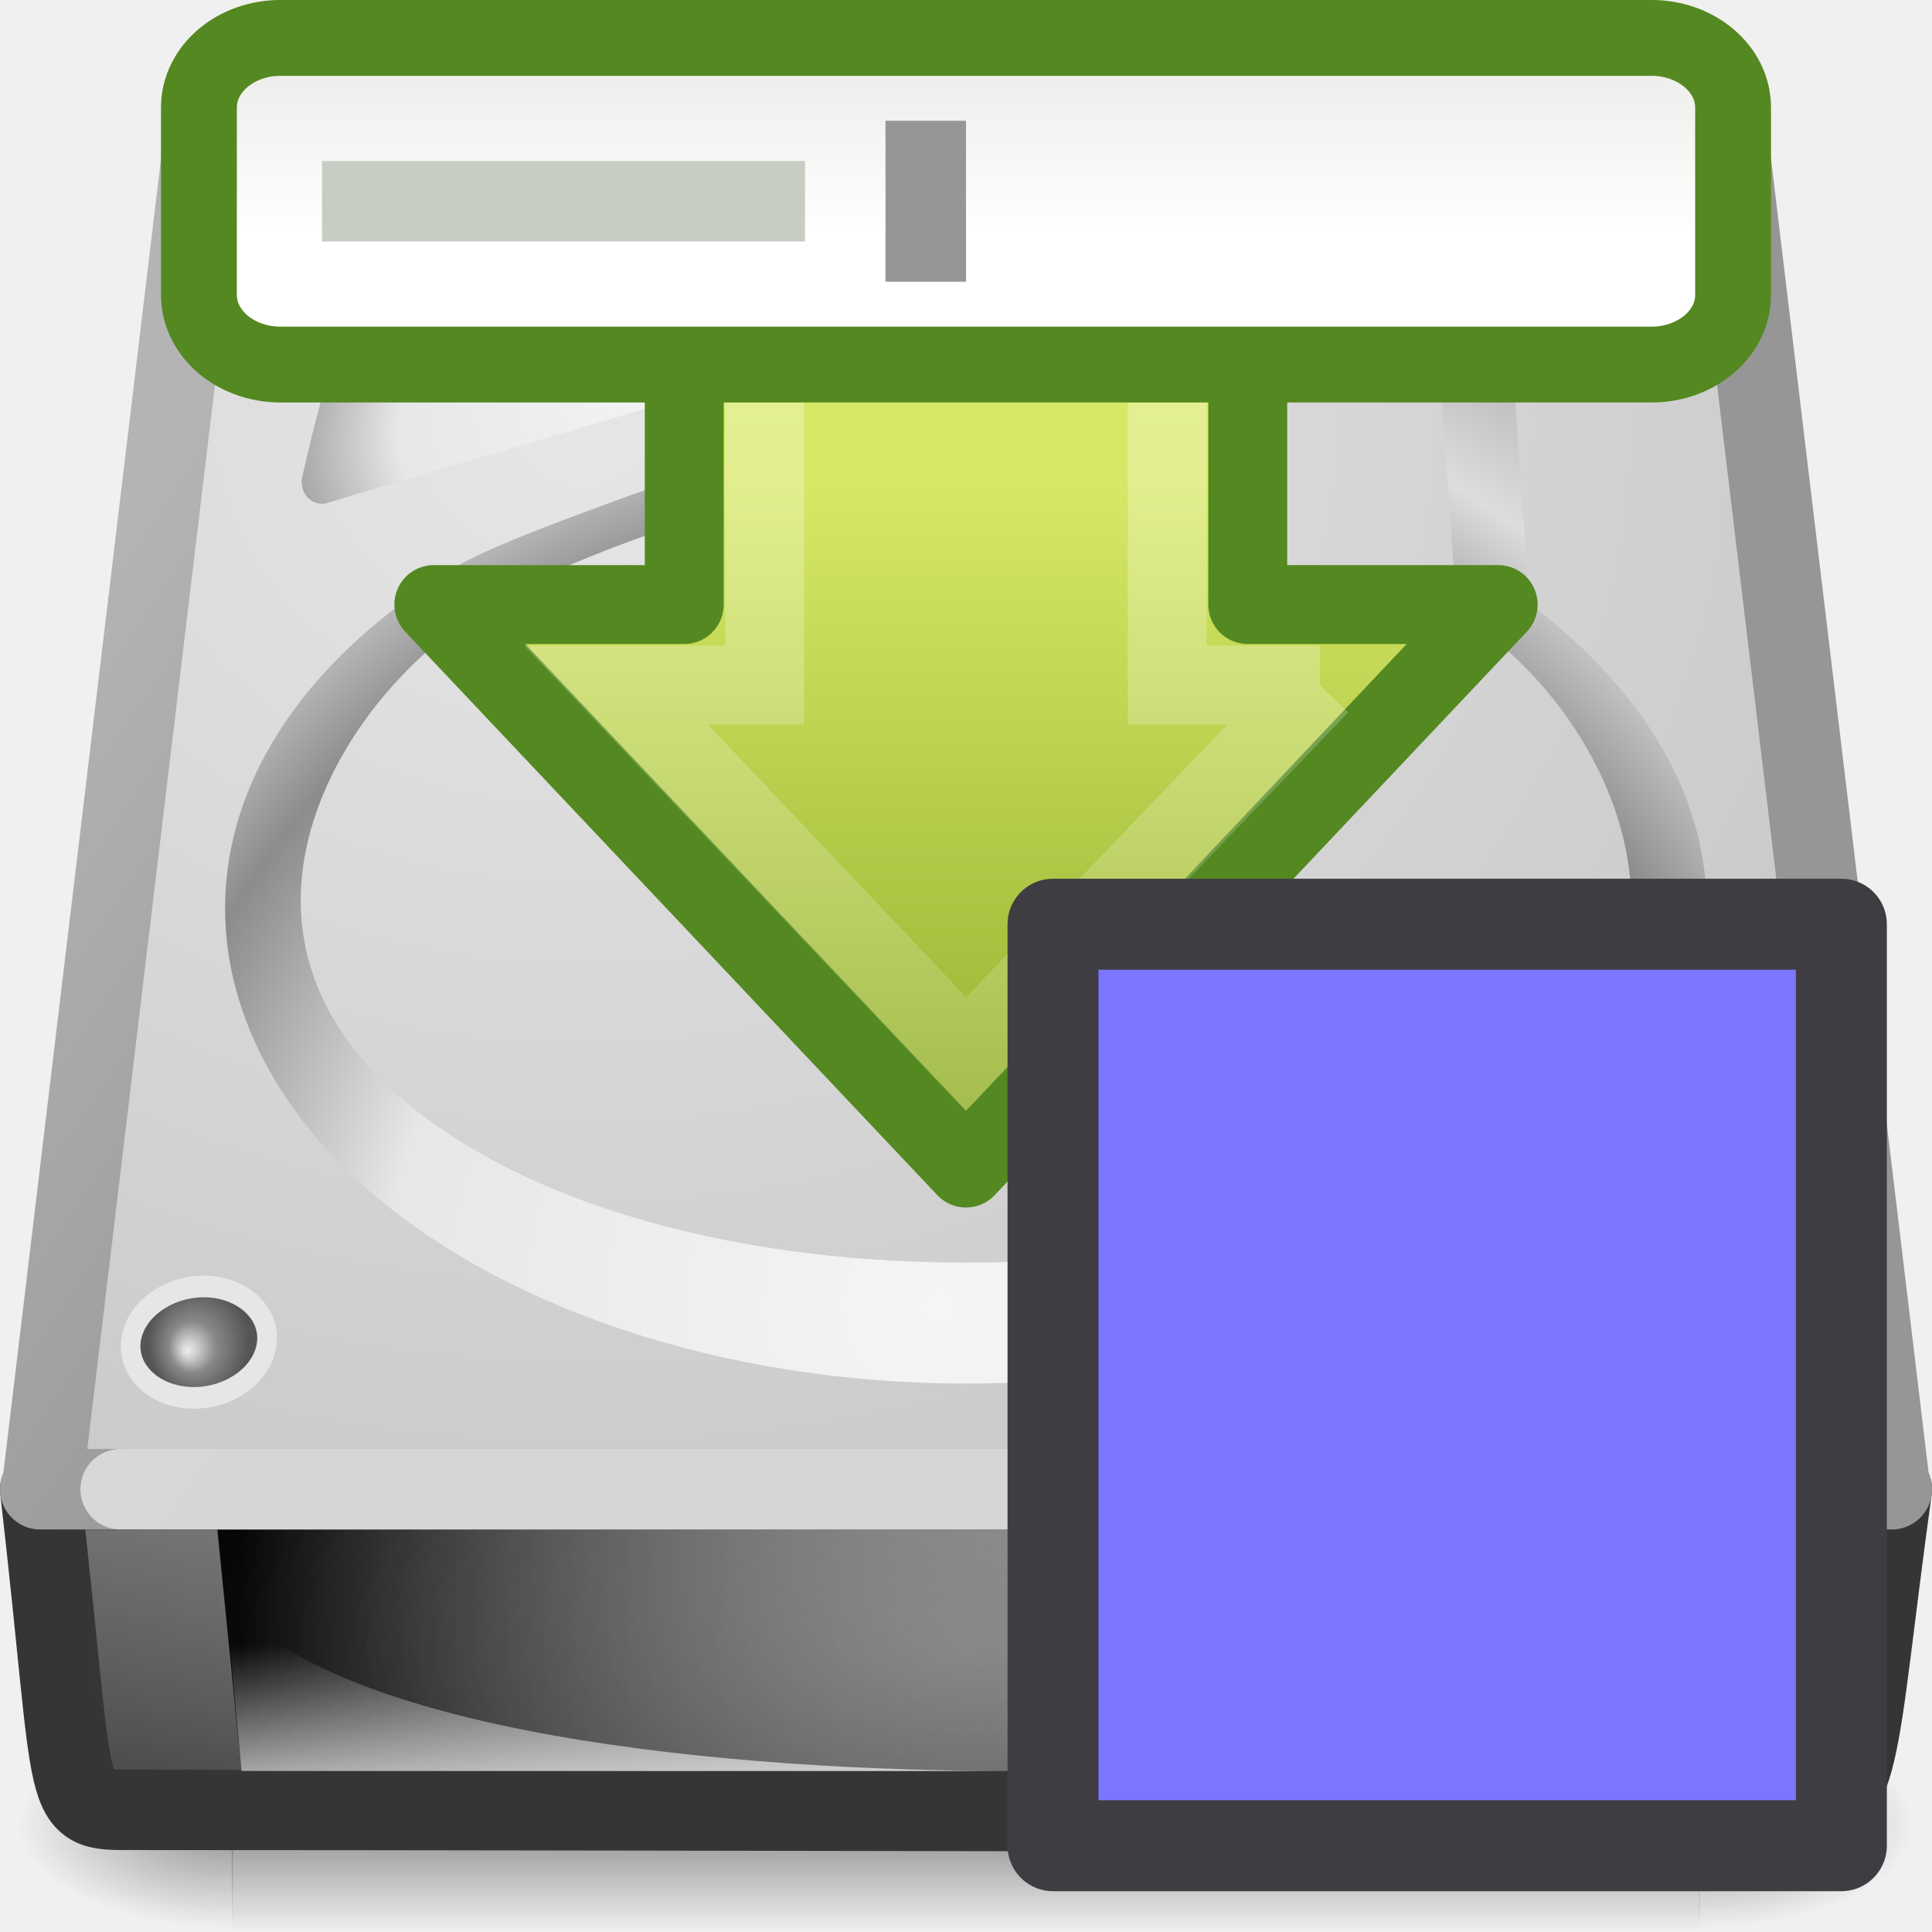
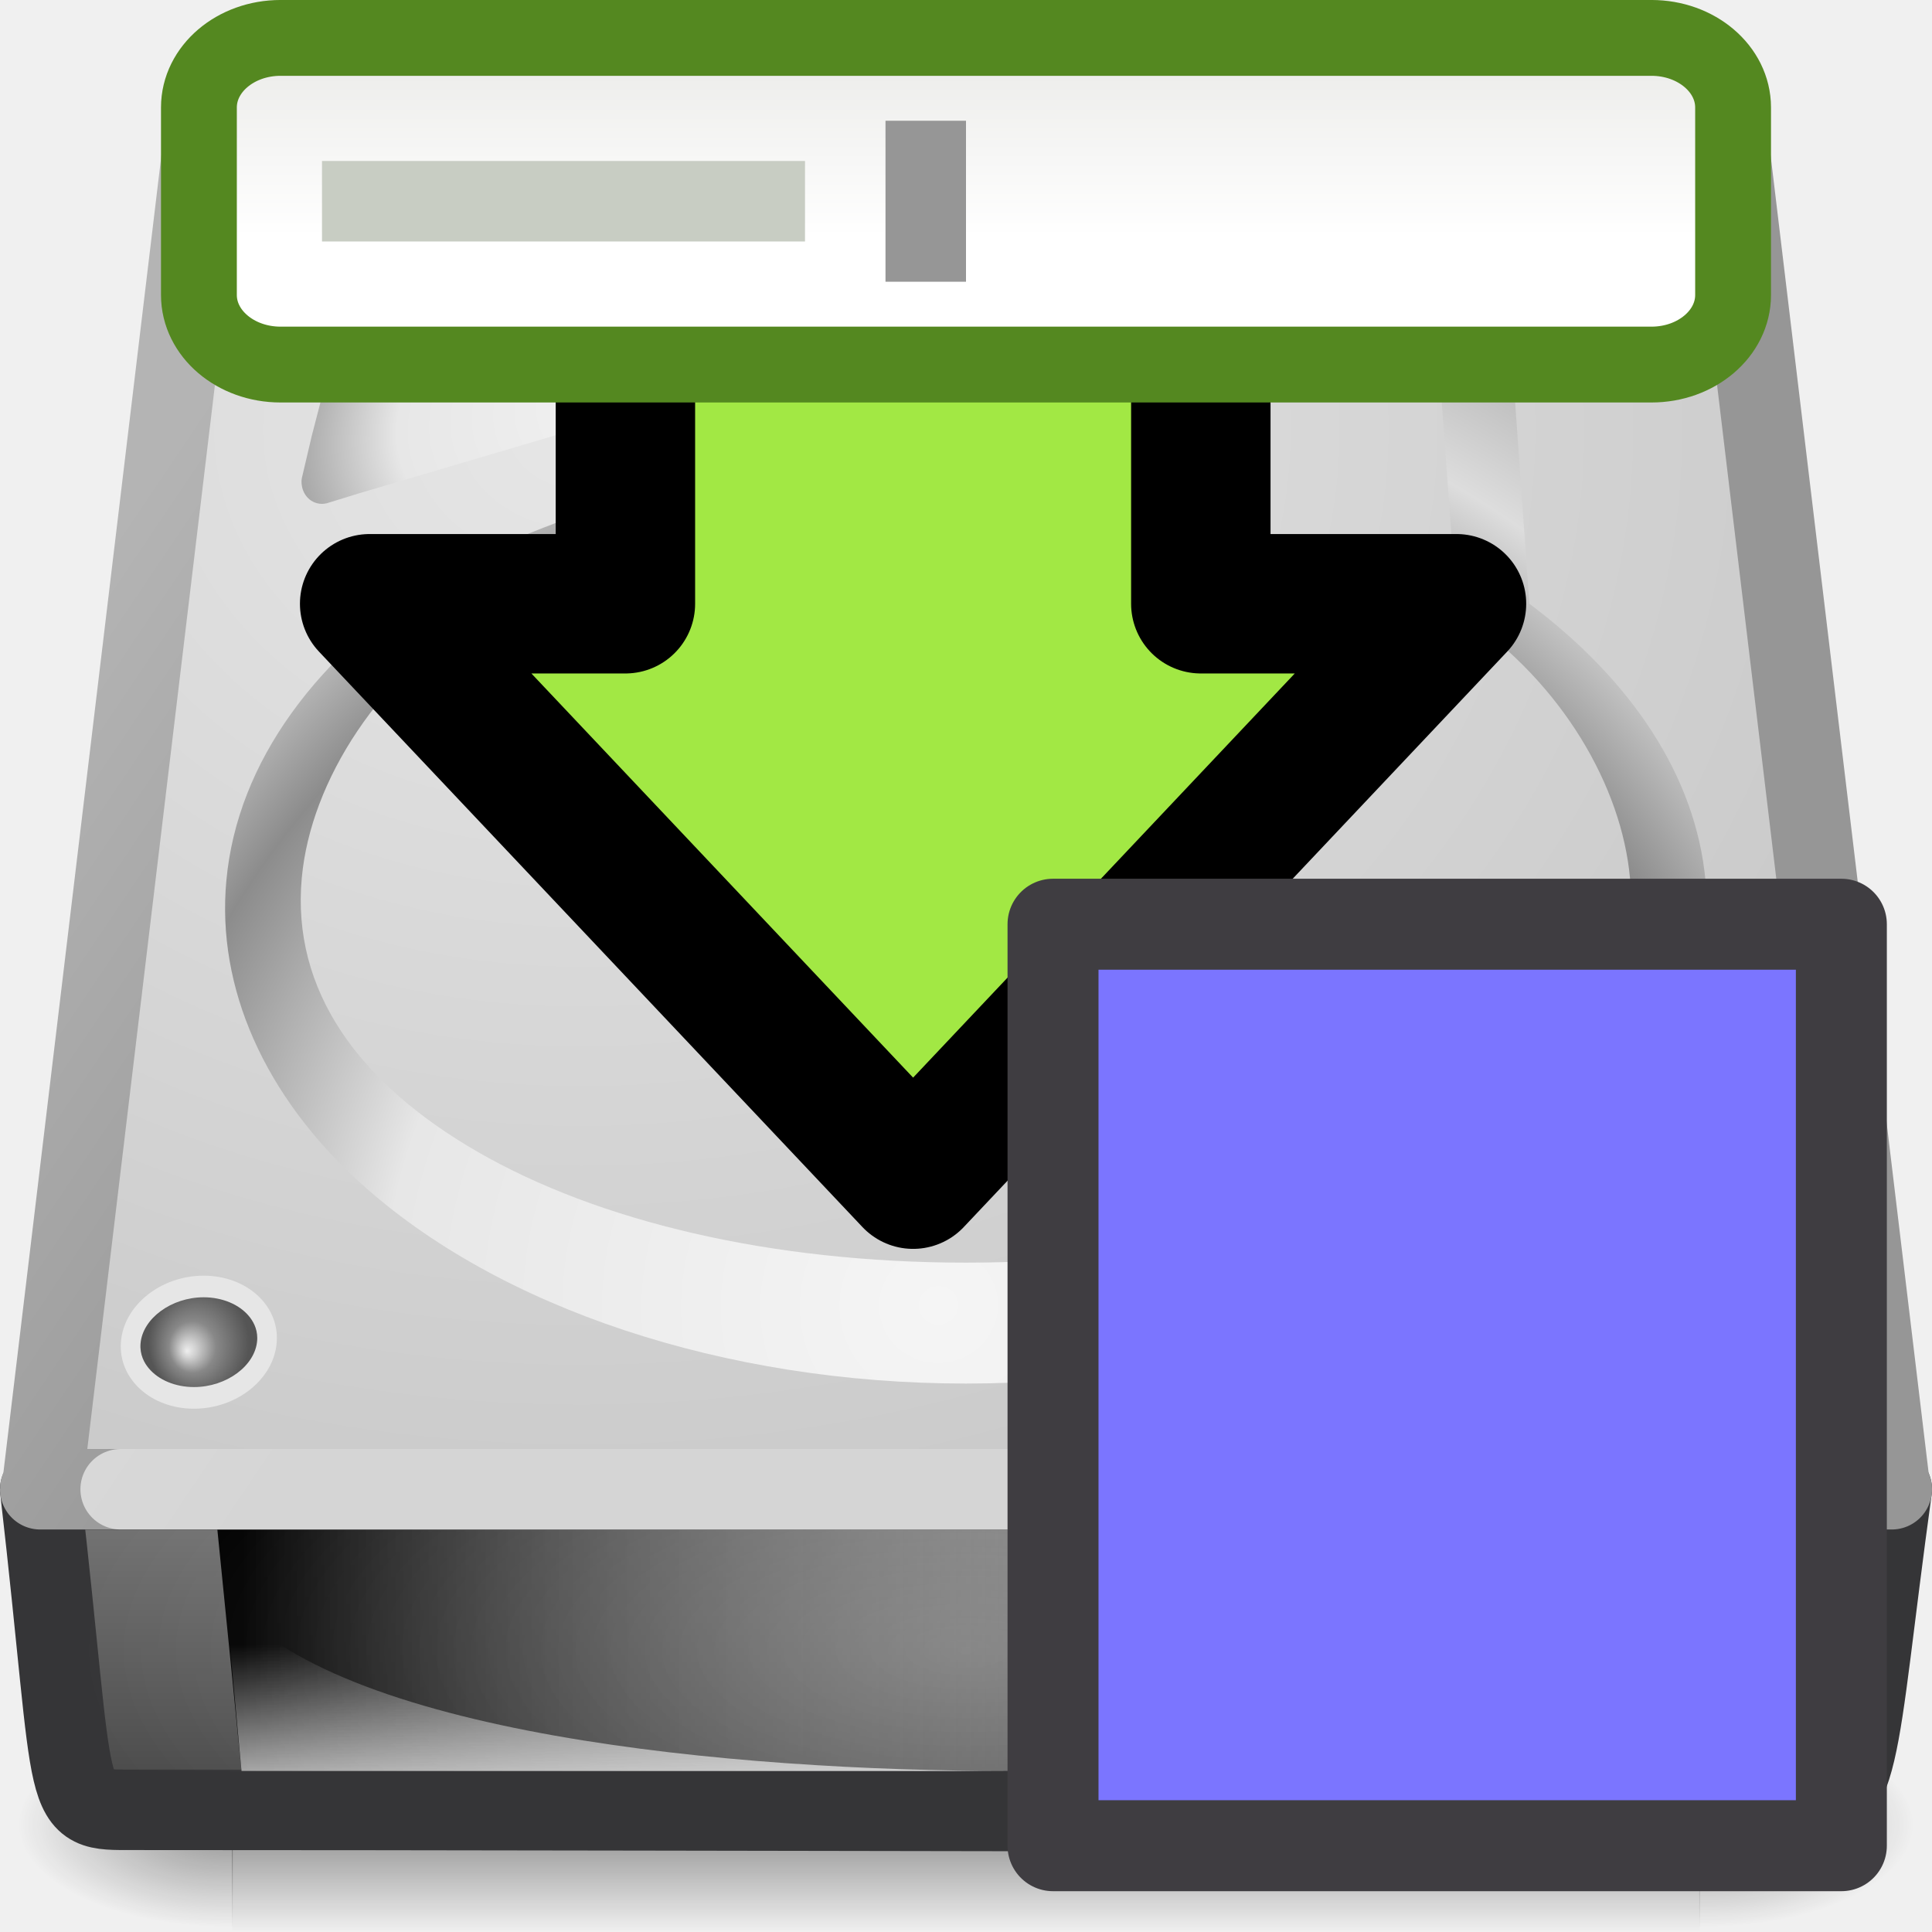
<svg xmlns="http://www.w3.org/2000/svg" xmlns:xlink="http://www.w3.org/1999/xlink" id="svg2704" height="24" width="24" version="1.0">
  <defs id="defs2706">
-     <linearGradient id="linearGradient2883" y2="609.51" gradientUnits="userSpaceOnUse" x2="302.86" gradientTransform="matrix(.037768 0 0 .01086 -1.6503 17.381)" y1="366.65" x1="302.86">
+     <linearGradient id="linearGradient2883" y2="609.51" gradientUnits="userSpaceOnUse" x2="302.86" gradientTransform="matrix(0.037768,0,0,0.01086,-1.6503,17.381)" y1="366.65" x1="302.86">
      <stop id="stop5050" style="stop-opacity:0" offset="0" />
      <stop id="stop5056" offset=".5" />
      <stop id="stop5052" style="stop-opacity:0" offset="1" />
    </linearGradient>
-     <radialGradient id="radialGradient2880" xlink:href="#linearGradient5060" gradientUnits="userSpaceOnUse" cy="486.65" cx="605.71" gradientTransform="matrix(.022183 0 0 .01086 7.7407 17.381)" r="117.14" />
+     <radialGradient id="radialGradient2880" xlink:href="#linearGradient5060" gradientUnits="userSpaceOnUse" cy="486.65" cx="605.71" gradientTransform="matrix(0.022183,0,0,0.01086,7.7407,17.381)" r="117.14" />
    <linearGradient id="linearGradient5060">
      <stop id="stop5062" offset="0" />
      <stop id="stop5064" style="stop-opacity:0" offset="1" />
    </linearGradient>
-     <radialGradient id="radialGradient2877" xlink:href="#linearGradient5060" gradientUnits="userSpaceOnUse" cy="486.65" cx="605.71" gradientTransform="matrix(-.022183 0 0 .01086 16.259 17.381)" r="117.14" />
-     <linearGradient id="linearGradient2872" y2="104.28" gradientUnits="userSpaceOnUse" x2="53.991" gradientTransform="matrix(.19046 0 0 .24853 .090799 -3.4847)" y1="87.896" x1="53.991">
+     <radialGradient id="radialGradient2877" xlink:href="#linearGradient5060" gradientUnits="userSpaceOnUse" cy="486.65" cx="605.71" gradientTransform="matrix(-0.022183,0,0,0.01086,16.259,17.381)" r="117.14" />
+     <linearGradient id="linearGradient2872" y2="104.28" gradientUnits="userSpaceOnUse" x2="53.991" gradientTransform="matrix(0.19046,0,0,0.24853,0.090799,-3.4847)" y1="87.896" x1="53.991">
      <stop id="stop2223-6" style="stop-color:#7a7a7a" offset="0" />
      <stop id="stop2219-1" style="stop-color:#474747" offset="1" />
    </linearGradient>
-     <linearGradient id="linearGradient8490" y2="35.281" gradientUnits="userSpaceOnUse" x2="24.688" gradientTransform="matrix(.73759 0 0 .53933 -2.2092 1.4719)" y1="35.281" x1="7.062">
+     <linearGradient id="linearGradient8490" y2="35.281" gradientUnits="userSpaceOnUse" x2="24.688" gradientTransform="matrix(0.73759,0,0,0.53933,-2.2092,1.4719)" y1="35.281" x1="7.062">
      <stop id="stop6311" offset="0" />
      <stop id="stop6313" style="stop-color:#bbb;stop-opacity:0" offset="1" />
    </linearGradient>
-     <linearGradient id="linearGradient8487" y2="33.759" gradientUnits="userSpaceOnUse" x2="12.222" gradientTransform="matrix(.73759 0 0 .53933 -2.796 2.187)" y1="37.206" x1="12.277">
+     <linearGradient id="linearGradient8487" y2="33.759" gradientUnits="userSpaceOnUse" x2="12.222" gradientTransform="matrix(0.73759,0,0,0.53933,-2.796,2.187)" y1="37.206" x1="12.277">
      <stop id="stop4238-4" style="stop-color:#eee" offset="0" />
      <stop id="stop4240-3" style="stop-color:#eee;stop-opacity:0" offset="1" />
    </linearGradient>
-     <linearGradient id="linearGradient2869" y2="8.35" gradientUnits="userSpaceOnUse" x2="4.459" gradientTransform="matrix(.98925 0 0 1.4696 .12903 -10.339)" y1="13.499" x1="9.599">
+     <linearGradient id="linearGradient2869" y2="8.35" gradientUnits="userSpaceOnUse" x2="4.459" gradientTransform="matrix(0.98925,0,0,1.4696,0.12903,-10.339)" y1="13.499" x1="9.599">
      <stop id="stop3486-2" style="stop-color:#969696" offset="0" />
      <stop id="stop3488-0" style="stop-color:#b4b4b4" offset="1" />
    </linearGradient>
-     <radialGradient id="radialGradient4072" gradientUnits="userSpaceOnUse" cy="4.233" cx="7.22" gradientTransform="matrix(1.5194 .0037157 -.0030247 1.2368 -3.7373 .067833)" r="12">
+     <radialGradient id="radialGradient4072" gradientUnits="userSpaceOnUse" cy="4.233" cx="7.22" gradientTransform="matrix(1.5194,0.0037157,-0.0030247,1.2368,-3.7373,0.067833)" r="12">
      <stop id="stop7064-4" style="stop-color:#e6e6e6" offset="0" />
      <stop id="stop7060-2" style="stop-color:#c8c8c8" offset="1" />
    </radialGradient>
-     <radialGradient id="radialGradient3248" gradientUnits="userSpaceOnUse" cy="42" cx="24" gradientTransform="matrix(.52381 0 1.4569e-8 .21429 -.57143 11.5)" r="21">
+     <radialGradient id="radialGradient3248" gradientUnits="userSpaceOnUse" cy="42" cx="24" gradientTransform="matrix(0.52381,0,1.4569e-8,0.21429,-0.57143,11.5)" r="21">
      <stop id="stop6312-6" style="stop-color:#fff" offset="0" />
      <stop id="stop6314-6" style="stop-color:#fff;stop-opacity:0" offset="1" />
    </radialGradient>
-     <radialGradient id="radialGradient8471" xlink:href="#linearGradient4035" gradientUnits="userSpaceOnUse" cy="206.43" cx="141.75" gradientTransform="matrix(.18615 -.0031402 .0013777 .18068 -15.013 -20.636)" r="78.728" />
-     <radialGradient id="radialGradient8464" gradientUnits="userSpaceOnUse" cy="191.85" cx="142.62" gradientTransform="matrix(.092476 0 0 -.087162 -1.5556 24.366)" r="78.728">
+     <radialGradient id="radialGradient8471" xlink:href="#linearGradient4035" gradientUnits="userSpaceOnUse" cy="206.43" cx="141.75" gradientTransform="matrix(0.18615,-0.0031402,0.0013777,0.18068,-15.013,-20.636)" r="78.728" />
+     <radialGradient id="radialGradient8464" gradientUnits="userSpaceOnUse" cy="191.85" cx="142.62" gradientTransform="matrix(0.092476,0,0,-0.087162,-1.5556,24.366)" r="78.728">
      <stop id="stop7611-3" style="stop-color:#fff" offset="0" />
      <stop id="stop7677-2" style="stop-color:#e7e7e7" offset=".47" />
      <stop id="stop7613-4" style="stop-color:#8c8c8c" offset=".672" />
      <stop id="stop7617-3" style="stop-color:#ddd" offset=".835" />
      <stop id="stop7615-6" style="stop-color:#a8a8a8" offset="1" />
    </radialGradient>
    <linearGradient id="linearGradient4035">
      <stop id="stop4037" style="stop-color:#f5f5f5" offset="0" />
      <stop id="stop4039" style="stop-color:#e7e7e7" offset=".47" />
      <stop id="stop4041" style="stop-color:#8c8c8c" offset=".693" />
      <stop id="stop4043" style="stop-color:#ddd" offset=".835" />
      <stop id="stop4045" style="stop-color:#a8a8a8" offset="1" />
    </linearGradient>
-     <radialGradient id="radialGradient8475" xlink:href="#linearGradient4035" gradientUnits="userSpaceOnUse" cy="143.83" cx="127.32" gradientTransform="matrix(.10006 -.023376 .0082168 .059717 -5.2741 -.91135)" r="78.728" />
-     <radialGradient id="radialGradient8498" fx="113.67" fy="98" xlink:href="#radialGradient4241" gradientUnits="userSpaceOnUse" cy="97.588" cx="113.07" gradientTransform="matrix(2.4957 0 0 2.4957 -223.98 -53.226)" r="2.563" />
+     <radialGradient id="radialGradient8475" xlink:href="#linearGradient4035" gradientUnits="userSpaceOnUse" cy="143.83" cx="127.32" gradientTransform="matrix(0.10006,-0.023376,0.0082168,0.059717,-5.2741,-0.91135)" r="78.728" />
+     <radialGradient id="radialGradient8498" fx="113.67" fy="98" xlink:href="#radialGradient4241" gradientUnits="userSpaceOnUse" cy="97.588" cx="113.07" gradientTransform="matrix(2.4957,0,0,2.4957,-223.98,-53.226)" r="2.563" />
    <radialGradient id="radialGradient4241" fx="113.67" fy="98" gradientUnits="userSpaceOnUse" cy="97.588" cx="113.07" r="2.563">
      <stop id="stop4243" style="stop-color:#eee" offset="0" />
      <stop id="stop4245" style="stop-color:#cecece" offset=".16" />
      <stop id="stop4247" style="stop-color:#888" offset=".468" />
      <stop id="stop4249" style="stop-color:#555" offset="1" />
    </radialGradient>
-     <linearGradient id="linearGradient2831" y2="33.332" gradientUnits="userSpaceOnUse" x2="57.411" gradientTransform="matrix(0 .39055 -.38724 0 22.223 -1.7244)" y1="33.332" x1="8.527">
+     <linearGradient id="linearGradient2831" y2="33.332" gradientUnits="userSpaceOnUse" x2="57.411" gradientTransform="matrix(0,0.39055,-0.38724,0,22.223,-1.7244)" y1="33.332" x1="8.527">
      <stop id="stop4224" style="stop-color:#fff" offset="0" />
      <stop id="stop4226" style="stop-color:#fff;stop-opacity:0" offset="1" />
    </linearGradient>
-     <linearGradient id="linearGradient2834" y2="23.891" gradientUnits="userSpaceOnUse" x2="1.31" gradientTransform="matrix(0 -.33674 -.33543 0 20.014 15.582)" y1="23.891" x1="28.671">
+     <linearGradient id="linearGradient2834" y2="23.891" gradientUnits="userSpaceOnUse" x2="1.31" gradientTransform="matrix(0,-0.33674,-0.33543,0,20.014,15.582)" y1="23.891" x1="28.671">
      <stop id="stop2266" style="stop-color:#d7e866" offset="0" />
      <stop id="stop2268" style="stop-color:#8cab2a" offset="1" />
    </linearGradient>
    <linearGradient id="linearGradient5605" y2="6.575" gradientUnits="userSpaceOnUse" x2="21.478" gradientTransform="matrix(.47644 0 0 .40577 -36.625 -.80551)" y1="1.685" x1="21.478">
      <stop id="stop6453" style="stop-color:#eeeeec" offset="0" />
      <stop id="stop6455" style="stop-color:#fff" offset="1" />
    </linearGradient>
    <linearGradient id="linearGradient2459" y2="609.51" gradientUnits="userSpaceOnUse" x2="302.86" gradientTransform="matrix(0.02543493,0,0,0.00555356,-25.87096,14.16711)" y1="366.65" x1="302.86">
      <stop id="stop5050-3" style="stop-opacity:0" offset="0" />
      <stop id="stop5056-6" offset=".5" />
      <stop id="stop5052-7" style="stop-opacity:0" offset="1" />
    </linearGradient>
    <radialGradient id="radialGradient2456" xlink:href="#linearGradient5060" gradientUnits="userSpaceOnUse" cy="486.65" cx="605.71" gradientTransform="matrix(-0.00870435,0,0,0.00555356,-17.57305,14.16711)" r="117.14" />
    <radialGradient id="radialGradient2453" xlink:href="#linearGradient5060" gradientUnits="userSpaceOnUse" cy="486.65" cx="605.71" gradientTransform="matrix(0.00870435,0,0,0.00555356,-15.78307,14.16711)" r="117.14" />
    <linearGradient id="linearGradient2448" y2="47.013" gradientUnits="userSpaceOnUse" x2="25.132" gradientTransform="matrix(0.3777932,0,0,0.3612345,-25.74207,-0.5497853)" y1="0.985" x1="25.132">
      <stop id="stop3602" style="stop-color:#f4f4f4" offset="0" />
      <stop id="stop3604" style="stop-color:#dbdbdb" offset="1" />
    </linearGradient>
    <linearGradient id="linearGradient2450" y2="2.906" xlink:href="#linearGradient3104" gradientUnits="userSpaceOnUse" x2="-51.786" gradientTransform="matrix(0.305068,0,0,0.3380607,-3.297381,-0.9523993)" y1="50.786" x1="-51.786" />
    <linearGradient id="linearGradient3104">
      <stop id="stop3106" style="stop-color:#aaa" offset="0" />
      <stop id="stop3108" style="stop-color:#c8c8c8" offset="1" />
    </linearGradient>
    <radialGradient id="radialGradient2445" gradientUnits="userSpaceOnUse" cy="123.016" cx="141.468" gradientTransform="matrix(0.1366478,0,0,-0.147634,-25.42055,18.12525)" r="139.56" fx="141.468" fy="123.016">
      <stop id="stop41" style="stop-color:#b7b8b9" offset="0" />
      <stop id="stop47" style="stop-color:#ececec" offset=".189" />
      <stop id="stop49" style="stop-color:#fafafa;stop-opacity:0" offset=".257" />
      <stop id="stop51" style="stop-color:#fff;stop-opacity:0" offset=".301" />
      <stop id="stop53" style="stop-color:#fafafa;stop-opacity:0" offset=".531" />
      <stop id="stop55" style="stop-color:#ebecec;stop-opacity:0" offset=".845" />
      <stop id="stop57" style="stop-color:#e1e2e3;stop-opacity:0" offset="1" />
    </radialGradient>
    <linearGradient id="linearGradient2442" y2="46.017" gradientUnits="userSpaceOnUse" x2="24" gradientTransform="matrix(0.3777932,0,0,0.3693986,-25.74207,-0.1915513)" y1="2" x1="24">
      <stop id="stop3213" style="stop-color:#fff" offset="0" />
      <stop id="stop3215" style="stop-color:#fff;stop-opacity:0" offset="1" />
    </linearGradient>
    <linearGradient id="linearGradient2439" y2="3.364" xlink:href="#linearGradient3104" gradientUnits="userSpaceOnUse" x2="22.004" gradientTransform="matrix(0.3777932,0,0,0.3777932,-26.4909,-0.9775233)" y1="47.813" x1="22.004" />
    <filter id="filter3248" y="-0.164" width="1.297" x="-0.148" height="1.329">
      <feGaussianBlur id="feGaussianBlur3250" stdDeviation="0.774" />
    </filter>
    <linearGradient id="linearGradient2432" y2="5.457" gradientUnits="userSpaceOnUse" x2="36.358" gradientTransform="matrix(0.3769243,0,0,0.3931694,-25.68019,-0.2441123)" y1="8.059" x1="32.892">
      <stop id="stop8591" style="stop-color:#fefefe" offset="0" />
      <stop id="stop8593" style="stop-color:#cbcbcb" offset="1" />
    </linearGradient>
+     <radialGradient xlink:href="#radialGradient4241" id="radialGradient6870" gradientUnits="userSpaceOnUse" gradientTransform="matrix(2.4957,0,0,2.4957,-223.98,-53.226)" cx="113.07" cy="97.588" fx="113.67" fy="98" r="2.563" />
  </defs>
-   <g id="layer1">
-     <rect id="rect2723" style="opacity:.402;fill:url(#linearGradient2883)" height="2.637" width="18.236" y="21.363" x="2.882" />
-     <path id="path2725" style="opacity:.402;fill:url(#radialGradient2880)" d="m21.109 21.363v2.637c1.142 0.005 2.762-0.591 2.762-1.319 0-0.728-1.275-1.319-2.762-1.319z" />
-     <path id="path2727" style="opacity:.402;fill:url(#radialGradient2877)" d="m2.891 21.363v2.637c-1.142 0.005-2.762-0.591-2.762-1.319 0-0.728 1.275-1.319 2.762-1.319z" />
-     <path id="rect2992" style="stroke-linejoin:round;stroke:#353537;fill:url(#linearGradient2872)" d="m23.5 18.5c-0.466 3.38-0.351 3.982-1.196 3.982-0.331 0.048-13.337 0-20.654 0-0.917 0-0.685 0.066-1.15-3.979l23-0.003v-0z" />
-     <path id="rect9146" style="fill-rule:evenodd;fill:url(#linearGradient8490)" d="m2.7 19h13.3v3h-13l-0.3-3z" />
-     <path id="path9148" style="opacity:.811;fill:url(#linearGradient8487);fill-rule:evenodd" d="m3 22s-0.2-2.163-0.2-2.163c1.354 1.715 6.319 2.163 9.743 2.163h-9.543z" />
-     <path id="rect2990" style="stroke-linejoin:round;stroke:url(#linearGradient2869);stroke-linecap:round;fill:url(#radialGradient4072)" d="m2.5 2-1.977 16.483c-0.015 0-0.023 0.004-0.023 0.017h23c0-0.012-0.008-0.017-0.023-0.017l-1.977-16.483c-0.099-0.827-1.167-1.5-2-1.5h-15c-0.833 0-1.901 0.673-2 1.5z" />
-     <path id="path2215" style="opacity:.6;stroke-linejoin:round;stroke:#fff;stroke-linecap:round;fill:none" d="m1.499 18.5h21.002" />
-     <rect id="rect6300-3" style="opacity:.2;fill:url(#radialGradient3248)" height="3" width="22" y="19" x="1" />
-     <path id="path8469" style="fill:url(#radialGradient8471)" d="m14.531 1.812c-0.277 0-0.525 0.081-0.719 0.219s-0.335 0.35-0.344 0.594c-0.026 0.75-0.408 1.289-1.125 1.781-0.711 0.488-1.755 0.9-3 1.281-0.01 0.003-0.021-0.003-0.031 0-0.471 0.099-1.245 0.376-2 0.656-0.765 0.284-1.464 0.558-1.781 0.781-1.598 1.005-2.583 2.342-2.719 3.813-0.124 1.339 0.479 2.679 1.656 3.75 1.722 1.566 4.535 2.5 7.531 2.5s5.809-0.934 7.531-2.5c1.075-0.978 1.656-2.155 1.656-3.375 0-0.099 0.011-0.242 0-0.375-0.12-1.292-0.916-2.484-2.188-3.438-0.036-0.504-0.344-4.875-0.344-4.875-0.017-0.244-0.176-0.457-0.375-0.594-0.199-0.137-0.442-0.219-0.719-0.219h-3.031zm0 0.531h3.031c0.067 0 0.126 0.018 0.156 0.031l0.375 5.125c-0.004 0.021-0.004 0.042 0 0.062 0.009 0.012 0.02 0.022 0.031 0.031 0.016 0.026 0.037 0.047 0.062 0.062 1.232 0.843 1.959 2.127 2.062 3.25 0.129 1.395-0.699 2.549-2.188 3.406-1.488 0.858-3.626 1.375-6.062 1.375s-4.574-0.517-6.062-1.375c-1.488-0.857-2.316-2.011-2.187-3.406 0.111-1.2 0.956-2.536 2.344-3.406 0.012-0.009 0.022-0.02 0.031-0.031 0.005-0.004 0.069-0.048 0.156-0.094 0.088-0.046 0.208-0.095 0.344-0.156 0.271-0.122 0.601-0.264 0.969-0.406 0.736-0.284 1.568-0.55 1.969-0.625 0.01 0.001 0.021 0.001 0.031 0 1.209-0.368 2.358-0.807 3.25-1.406 0.874-0.588 1.503-1.369 1.562-2.406 0.02-0.01 0.061-0.031 0.125-0.031z" />
-     <path id="path9156" style="fill:url(#radialGradient8464)" d="m12 13c-1.683 0-2.972-0.845-2.999-1.965-0-0.013-0.001-0.024-0.001-0.036 0-0.406 0.169-0.791 0.49-1.118 0.544-0.552 1.482-0.881 2.51-0.881s1.966 0.329 2.51 0.881c0.331 0.336 0.5 0.735 0.49 1.153-0.028 1.12-1.318 1.965-3 1.965v-0 0zm0.05-2.746c-1.581 0-2.437 0.21-2.417 0.974 0.018 0.752 1.078 1.354 2.367 1.354 1.289 0 2.349-0.601 2.367-1.354 0.019-0.765-0.736-0.974-2.317-0.974z" />
-     <path id="path8473" style="fill:url(#radialGradient8475)" d="m4.969 1.75c-0.067 0.018-0.124 0.063-0.156 0.125-0.013 0.019-0.024 0.04-0.031 0.062l-0.062 0.219-0.844 3.25-0.125 0.531c-0.006 0.031-0.006 0.063 0 0.094 0.004 0.033 0.015 0.065 0.031 0.094 0.033 0.062 0.089 0.107 0.156 0.125 0.041 0.011 0.084 0.011 0.125 0l0.406-0.125 6.875-2.031h0.031c0.01 0.001 0.021 0.001 0.031 0 0.01 0.001 0.021 0.001 0.031 0 0.022-0.007 0.043-0.018 0.062-0.031 0.46-0.254 0.695-0.743 0.75-1.188 0.028-0.228 0.008-0.457-0.062-0.656-0.041-0.114-0.127-0.221-0.219-0.313-0.093-0.091-0.212-0.161-0.375-0.156h-0.031-6.375-0.156c-0.021-0.003-0.042-0.003-0.063 0zm0.5 0.688h5.906c-0.015 0.078-0.035 0.131-0.063 0.219-0.049 0.162-0.145 0.293-0.124 0.281l-6.25 1.812 0.531-2.312z" />
-     <g id="g9158" transform="matrix(-.097811 0 0 .10767 8.1622 -3.8183)">
-       <path id="path9160" style="fill:#e6e6e6" d="m48.3 190.28c0.314 4.248 5.024 7.712 10.514 7.712 5.488 0 9.643-3.464 9.276-7.712-0.364-4.225-5.071-7.637-10.507-7.637-5.438 0.002-9.593 3.412-9.284 7.637z" />
-       <path id="path9162" style="fill:url(#radialGradient8498)" d="m51.851 187.29c-0.502 0.539-1.076 1.403-1.076 2.551 0 0.082 0.005 0.165 0.01 0.252 0.217 2.927 3.893 5.401 8.026 5.401 2.353 0 4.505-0.811 5.753-2.174 0.537-0.581 1.148-1.545 1.038-2.828-0.252-2.902-3.923-5.356-8.021-5.356-2.336 0.002-4.48 0.806-5.73 2.154h-0z" />
-     </g>
-     <g id="g9190" transform="matrix(.097811 0 0 .10767 15.777 -3.8183)">
-       <path id="path9192" style="fill:#e6e6e6" d="m48.3 190.28c0.314 4.248 5.024 7.712 10.514 7.712 5.488 0 9.643-3.464 9.276-7.712-0.364-4.225-5.071-7.637-10.507-7.637-5.438 0.002-9.593 3.412-9.284 7.637z" />
-       <path id="path9194" style="fill:url(#radialGradient8498)" d="m51.851 187.29c-0.502 0.539-1.076 1.403-1.076 2.551 0 0.082 0.005 0.165 0.01 0.252 0.217 2.927 3.893 5.401 8.026 5.401 2.353 0 4.505-0.811 5.753-2.174 0.537-0.581 1.148-1.545 1.038-2.828-0.252-2.902-3.923-5.356-8.021-5.356-2.336 0.002-4.48 0.806-5.73 2.154h-0z" />
-     </g>
-     <path id="path4348" style="stroke-linejoin:round;stroke:#548820;stroke-linecap:round;stroke-width:.98;fill:url(#linearGradient2834)" d="m18.611 7.51-6.611 7-6.611-7h3.111v-6h7v6h3.111z" />
-     <path id="path4360" style="opacity:0.354;stroke:url(#linearGradient2831);stroke-width:.98;fill:none" d="m16.394 8.51-4.394 4.586-4.348-4.586h1.848v-6h5v6h1.895z" />
+   <rect x="2.882" y="21.363" width="18.236" height="2.637" style="opacity:0.402;fill:url(#linearGradient2883)" id="rect2723" />
+   <path d="m 21.109,21.363 v 2.637 c 1.142,0.005 2.762,-0.591 2.762,-1.319 0,-0.728 -1.275,-1.319 -2.762,-1.319 z" style="opacity:0.402;fill:url(#radialGradient2880)" id="path2725" />
+   <path d="m 2.891,21.363 v 2.637 c -1.142,0.005 -2.762,-0.591 -2.762,-1.319 0,-0.728 1.275,-1.319 2.762,-1.319 z" style="opacity:0.402;fill:url(#radialGradient2877)" id="path2727" />
+   <path d="m 23.5,18.5 c -0.466,3.38 -0.351,3.982 -1.196,3.982 -0.331,0.048 -13.337,0 -20.654,0 -0.917,0 -0.685,0.066 -1.15,-3.979 l 23,-0.003 v -4.9e-5 z" style="fill:url(#linearGradient2872);stroke:#353537;stroke-linejoin:round" id="rect2992" />
+   <path d="M 2.7,19 H 16 v 3 H 3 Z" style="fill:url(#linearGradient8490);fill-rule:evenodd" id="rect9146" />
+   <path d="M 3,22 C 3,22 2.8,19.837 2.8,19.837 4.154,21.551 9.119,22 12.543,22 Z" style="opacity:0.811;fill:url(#linearGradient8487);fill-rule:evenodd" id="path9148" />
+   <path d="M 2.5,2 0.523,18.483 c -0.015,0 -0.023,0.004 -0.023,0.017 h 23 c 0,-0.012 -0.008,-0.017 -0.023,-0.017 L 21.5,2 c -0.099,-0.827 -1.167,-1.5 -2,-1.5 h -15 c -0.833,0 -1.901,0.673 -2,1.5 z" style="fill:url(#radialGradient4072);stroke:url(#linearGradient2869);stroke-linecap:round;stroke-linejoin:round" id="rect2990" />
+   <path d="m 1.499,18.5 h 21.002" style="opacity:0.6;fill:none;stroke:#ffffff;stroke-linecap:round;stroke-linejoin:round" id="path2215" />
+   <rect x="1" y="19" width="22" height="3" style="opacity:0.2;fill:url(#radialGradient3248)" id="rect6300-3" />
+   <path d="m 14.531,1.812 c -0.277,0 -0.525,0.081 -0.719,0.219 -0.194,0.138 -0.335,0.35 -0.344,0.594 -0.026,0.75 -0.408,1.289 -1.125,1.781 -0.711,0.488 -1.755,0.9 -3,1.281 -0.01,0.003 -0.021,-0.003 -0.031,0 -0.471,0.099 -1.245,0.376 -2,0.656 -0.765,0.284 -1.464,0.558 -1.781,0.781 -1.598,1.005 -2.583,2.342 -2.719,3.813 -0.124,1.339 0.479,2.679 1.656,3.75 1.722,1.566 4.535,2.5 7.531,2.5 2.996,0 5.809,-0.934 7.531,-2.5 1.075,-0.978 1.656,-2.155 1.656,-3.375 0,-0.099 0.011,-0.242 0,-0.375 -0.12,-1.292 -0.916,-2.484 -2.188,-3.438 -0.036,-0.504 -0.344,-4.875 -0.344,-4.875 -0.017,-0.244 -0.176,-0.457 -0.375,-0.594 -0.199,-0.137 -0.442,-0.219 -0.719,-0.219 h -3.031 z m 0,0.531 h 3.031 c 0.067,0 0.126,0.018 0.156,0.031 l 0.375,5.125 c -0.004,0.021 -0.004,0.042 0,0.062 0.009,0.012 0.02,0.022 0.031,0.031 0.016,0.026 0.037,0.047 0.062,0.062 1.232,0.843 1.959,2.127 2.062,3.25 0.129,1.395 -0.699,2.549 -2.188,3.406 -1.488,0.858 -3.626,1.375 -6.062,1.375 -2.437,0 -4.574,-0.517 -6.062,-1.375 -1.488,-0.857 -2.316,-2.011 -2.187,-3.406 0.111,-1.2 0.956,-2.536 2.344,-3.406 0.012,-0.009 0.022,-0.02 0.031,-0.031 0.005,-0.004 0.069,-0.048 0.156,-0.094 0.088,-0.046 0.208,-0.095 0.344,-0.156 0.271,-0.122 0.601,-0.264 0.969,-0.406 0.736,-0.284 1.568,-0.55 1.969,-0.625 0.01,8.695e-4 0.021,8.695e-4 0.031,0 1.209,-0.368 2.358,-0.807 3.25,-1.406 0.874,-0.588 1.503,-1.369 1.562,-2.406 0.02,-0.01 0.061,-0.031 0.125,-0.031 z" style="fill:url(#radialGradient8471)" id="path8469" />
+   <path d="M 12,13 C 10.318,13 9.028,12.155 9.001,11.035 9,11.022 9,11.011 9,10.999 9,10.593 9.169,10.208 9.49,9.881 10.034,9.329 10.972,9 12,9 c 1.028,0 1.966,0.329 2.51,0.881 0.331,0.336 0.5,0.735 0.49,1.153 -0.028,1.12 -1.318,1.965 -3,1.965 v -6.3e-5 3e-6 z m 0.05,-2.746 c -1.581,0 -2.437,0.21 -2.417,0.974 0.018,0.752 1.078,1.354 2.367,1.354 1.289,0 2.349,-0.601 2.367,-1.354 0.019,-0.765 -0.736,-0.974 -2.317,-0.974 z" style="fill:url(#radialGradient8464)" id="path9156" />
+   <path d="M 4.969,1.75 C 4.902,1.768 4.845,1.813 4.812,1.875 4.799,1.894 4.789,1.915 4.781,1.938 L 4.719,2.156 3.875,5.406 3.75,5.938 c -0.006,0.031 -0.006,0.063 0,0.094 0.004,0.033 0.015,0.065 0.031,0.094 0.033,0.062 0.089,0.107 0.156,0.125 0.041,0.011 0.084,0.011 0.125,0 l 0.406,-0.125 6.875,-2.031 H 11.375 c 0.01,6.516e-4 0.021,6.516e-4 0.031,0 0.01,6.516e-4 0.021,6.516e-4 0.031,0 0.022,-0.007 0.043,-0.018 0.062,-0.031 0.46,-0.254 0.695,-0.743 0.75,-1.188 0.028,-0.228 0.008,-0.457 -0.062,-0.656 C 12.146,2.105 12.06,1.998 11.969,1.906 11.876,1.815 11.757,1.745 11.594,1.75 H 11.562 5.187 5.031 C 5.01,1.747 4.989,1.747 4.968,1.75 Z m 0.5,0.688 H 11.375 C 11.36,2.515 11.34,2.568 11.312,2.656 11.263,2.818 11.167,2.95 11.188,2.938 L 4.938,4.75 Z" style="fill:url(#radialGradient8475)" id="path8473" />
+   <g transform="matrix(-0.097811,0,0,0.10767,8.1622,-3.8183)" id="g9158">
+     <path d="m 48.3,190.28 c 0.314,4.248 5.024,7.712 10.514,7.712 5.488,0 9.643,-3.464 9.276,-7.712 -0.364,-4.225 -5.071,-7.637 -10.507,-7.637 -5.438,0.002 -9.593,3.412 -9.284,7.637 z" style="fill:#e6e6e6" id="path9160" />
+     <path d="m 51.851,187.29 c -0.502,0.539 -1.076,1.403 -1.076,2.551 0,0.082 0.005,0.165 0.01,0.252 0.217,2.927 3.893,5.401 8.026,5.401 2.353,0 4.505,-0.811 5.753,-2.174 0.537,-0.581 1.148,-1.545 1.038,-2.828 -0.252,-2.902 -3.923,-5.356 -8.021,-5.356 -2.336,0.002 -4.48,0.806 -5.73,2.154 h -2e-5 z" style="fill:url(#radialGradient6870)" id="path9162" />
  </g>
+   <g transform="matrix(0.097811,0,0,0.10767,15.777,-3.8183)" id="g9190">
+     <path d="m 48.3,190.28 c 0.314,4.248 5.024,7.712 10.514,7.712 5.488,0 9.643,-3.464 9.276,-7.712 -0.364,-4.225 -5.071,-7.637 -10.507,-7.637 -5.438,0.002 -9.593,3.412 -9.284,7.637 z" style="fill:#e6e6e6" id="path9192" />
+     <path d="m 51.851,187.29 c -0.502,0.539 -1.076,1.403 -1.076,2.551 0,0.082 0.005,0.165 0.01,0.252 0.217,2.927 3.893,5.401 8.026,5.401 2.353,0 4.505,-0.811 5.753,-2.174 0.537,-0.581 1.148,-1.545 1.038,-2.828 -0.252,-2.902 -3.923,-5.356 -8.021,-5.356 -2.336,0.002 -4.48,0.806 -5.73,2.154 h -2e-5 z" style="fill:url(#radialGradient8498)" id="path9194" />
+   </g>
+   <path d="M 18.093,7.5 11.343,14.648 4.592,7.5 h 3.177 V 1.373 H 14.917 V 7.5 Z" style="fill:#a2e844;fill-opacity:1;stroke:#000000;stroke-width:1.732;stroke-linecap:round;stroke-linejoin:round;stroke-miterlimit:4;stroke-dasharray:none;stroke-opacity:1" id="path4348-6" />
  <g id="g5600" transform="translate(36.952 1.0738)">
    <rect id="rect5480" style="stroke:#548820;stroke-width:.942;fill:url(#linearGradient5605)" rx="1.014" ry=".864" height="4.058" width="19.058" y="-.603" x="-34.481" />
    <rect id="rect6467" style="fill:#c8cdc3" height="1" width="6" y=".926" x="-32.952" />
    <rect id="rect6469" style="fill:#969696" height="2" width="1" y=".426" x="-25.952" />
  </g>
  <rect style="opacity:1;fill:#7b75ff;fill-opacity:1;stroke:#3f3d41;stroke-width:1.13;stroke-linecap:square;stroke-linejoin:round;stroke-miterlimit:4;stroke-dasharray:none;stroke-dashoffset:0;stroke-opacity:1" id="rect3386" width="9.793" height="11.447" x="13.081" y="11.481" />
</svg>
